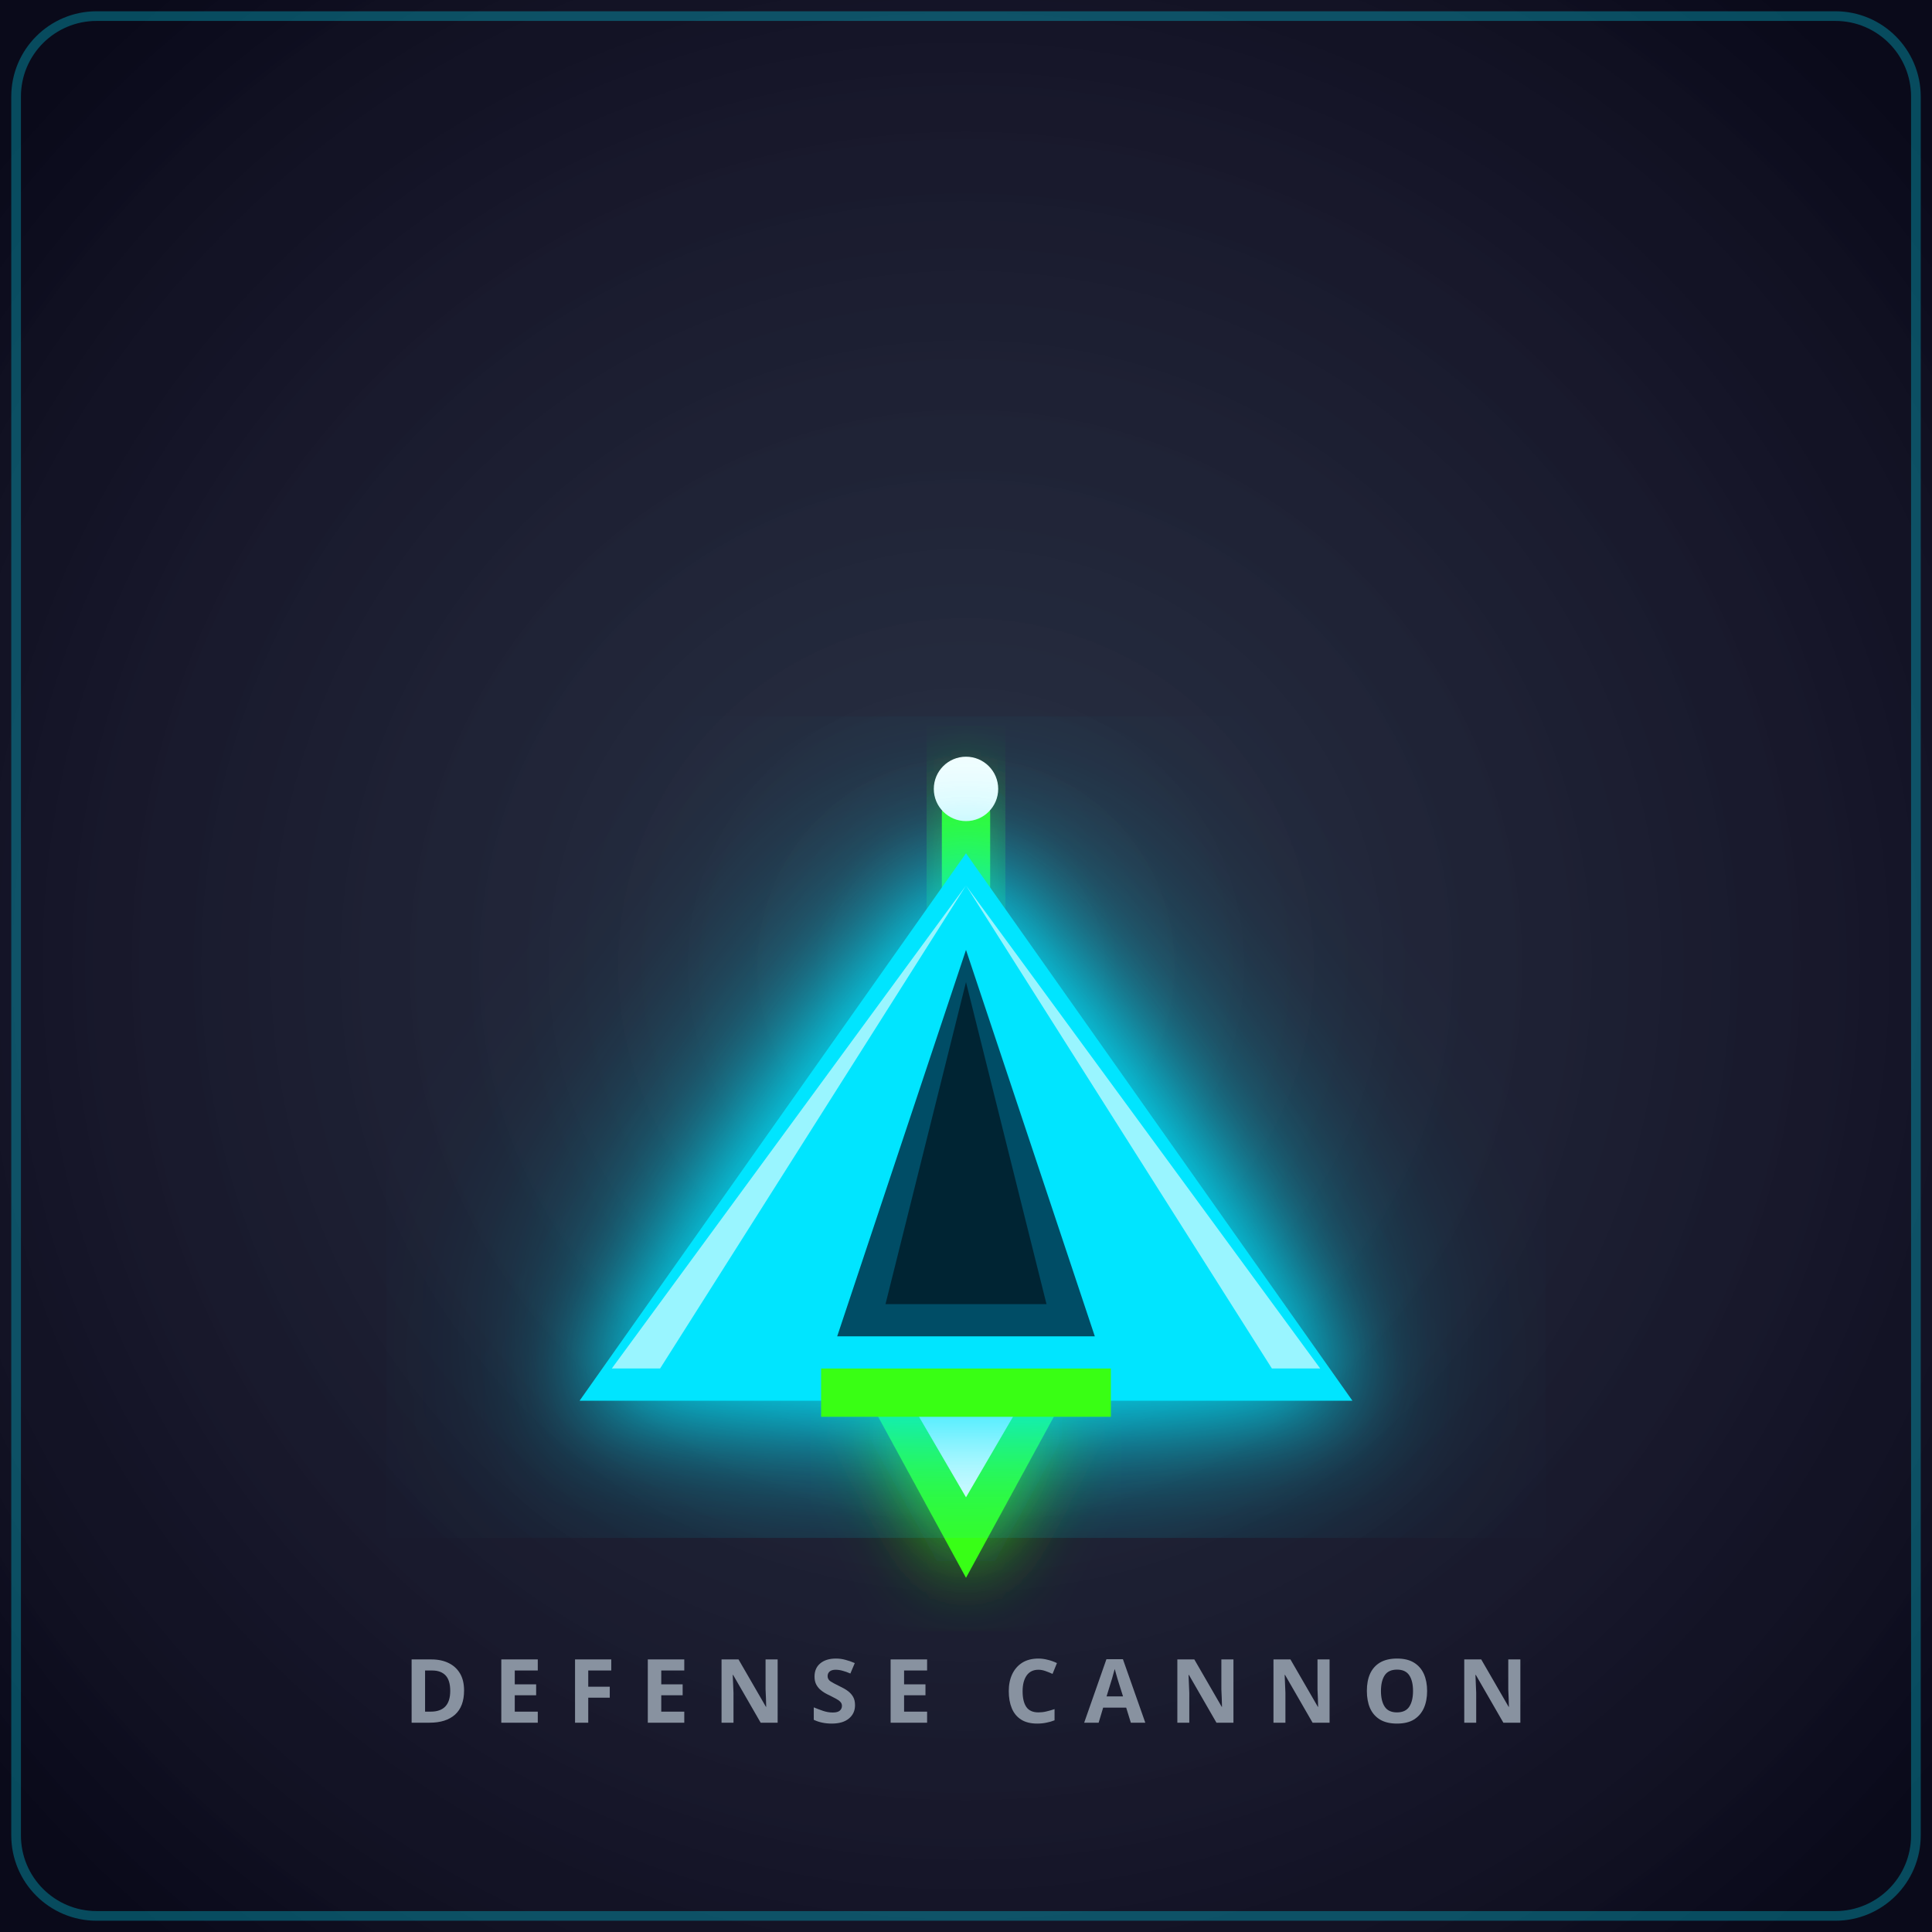
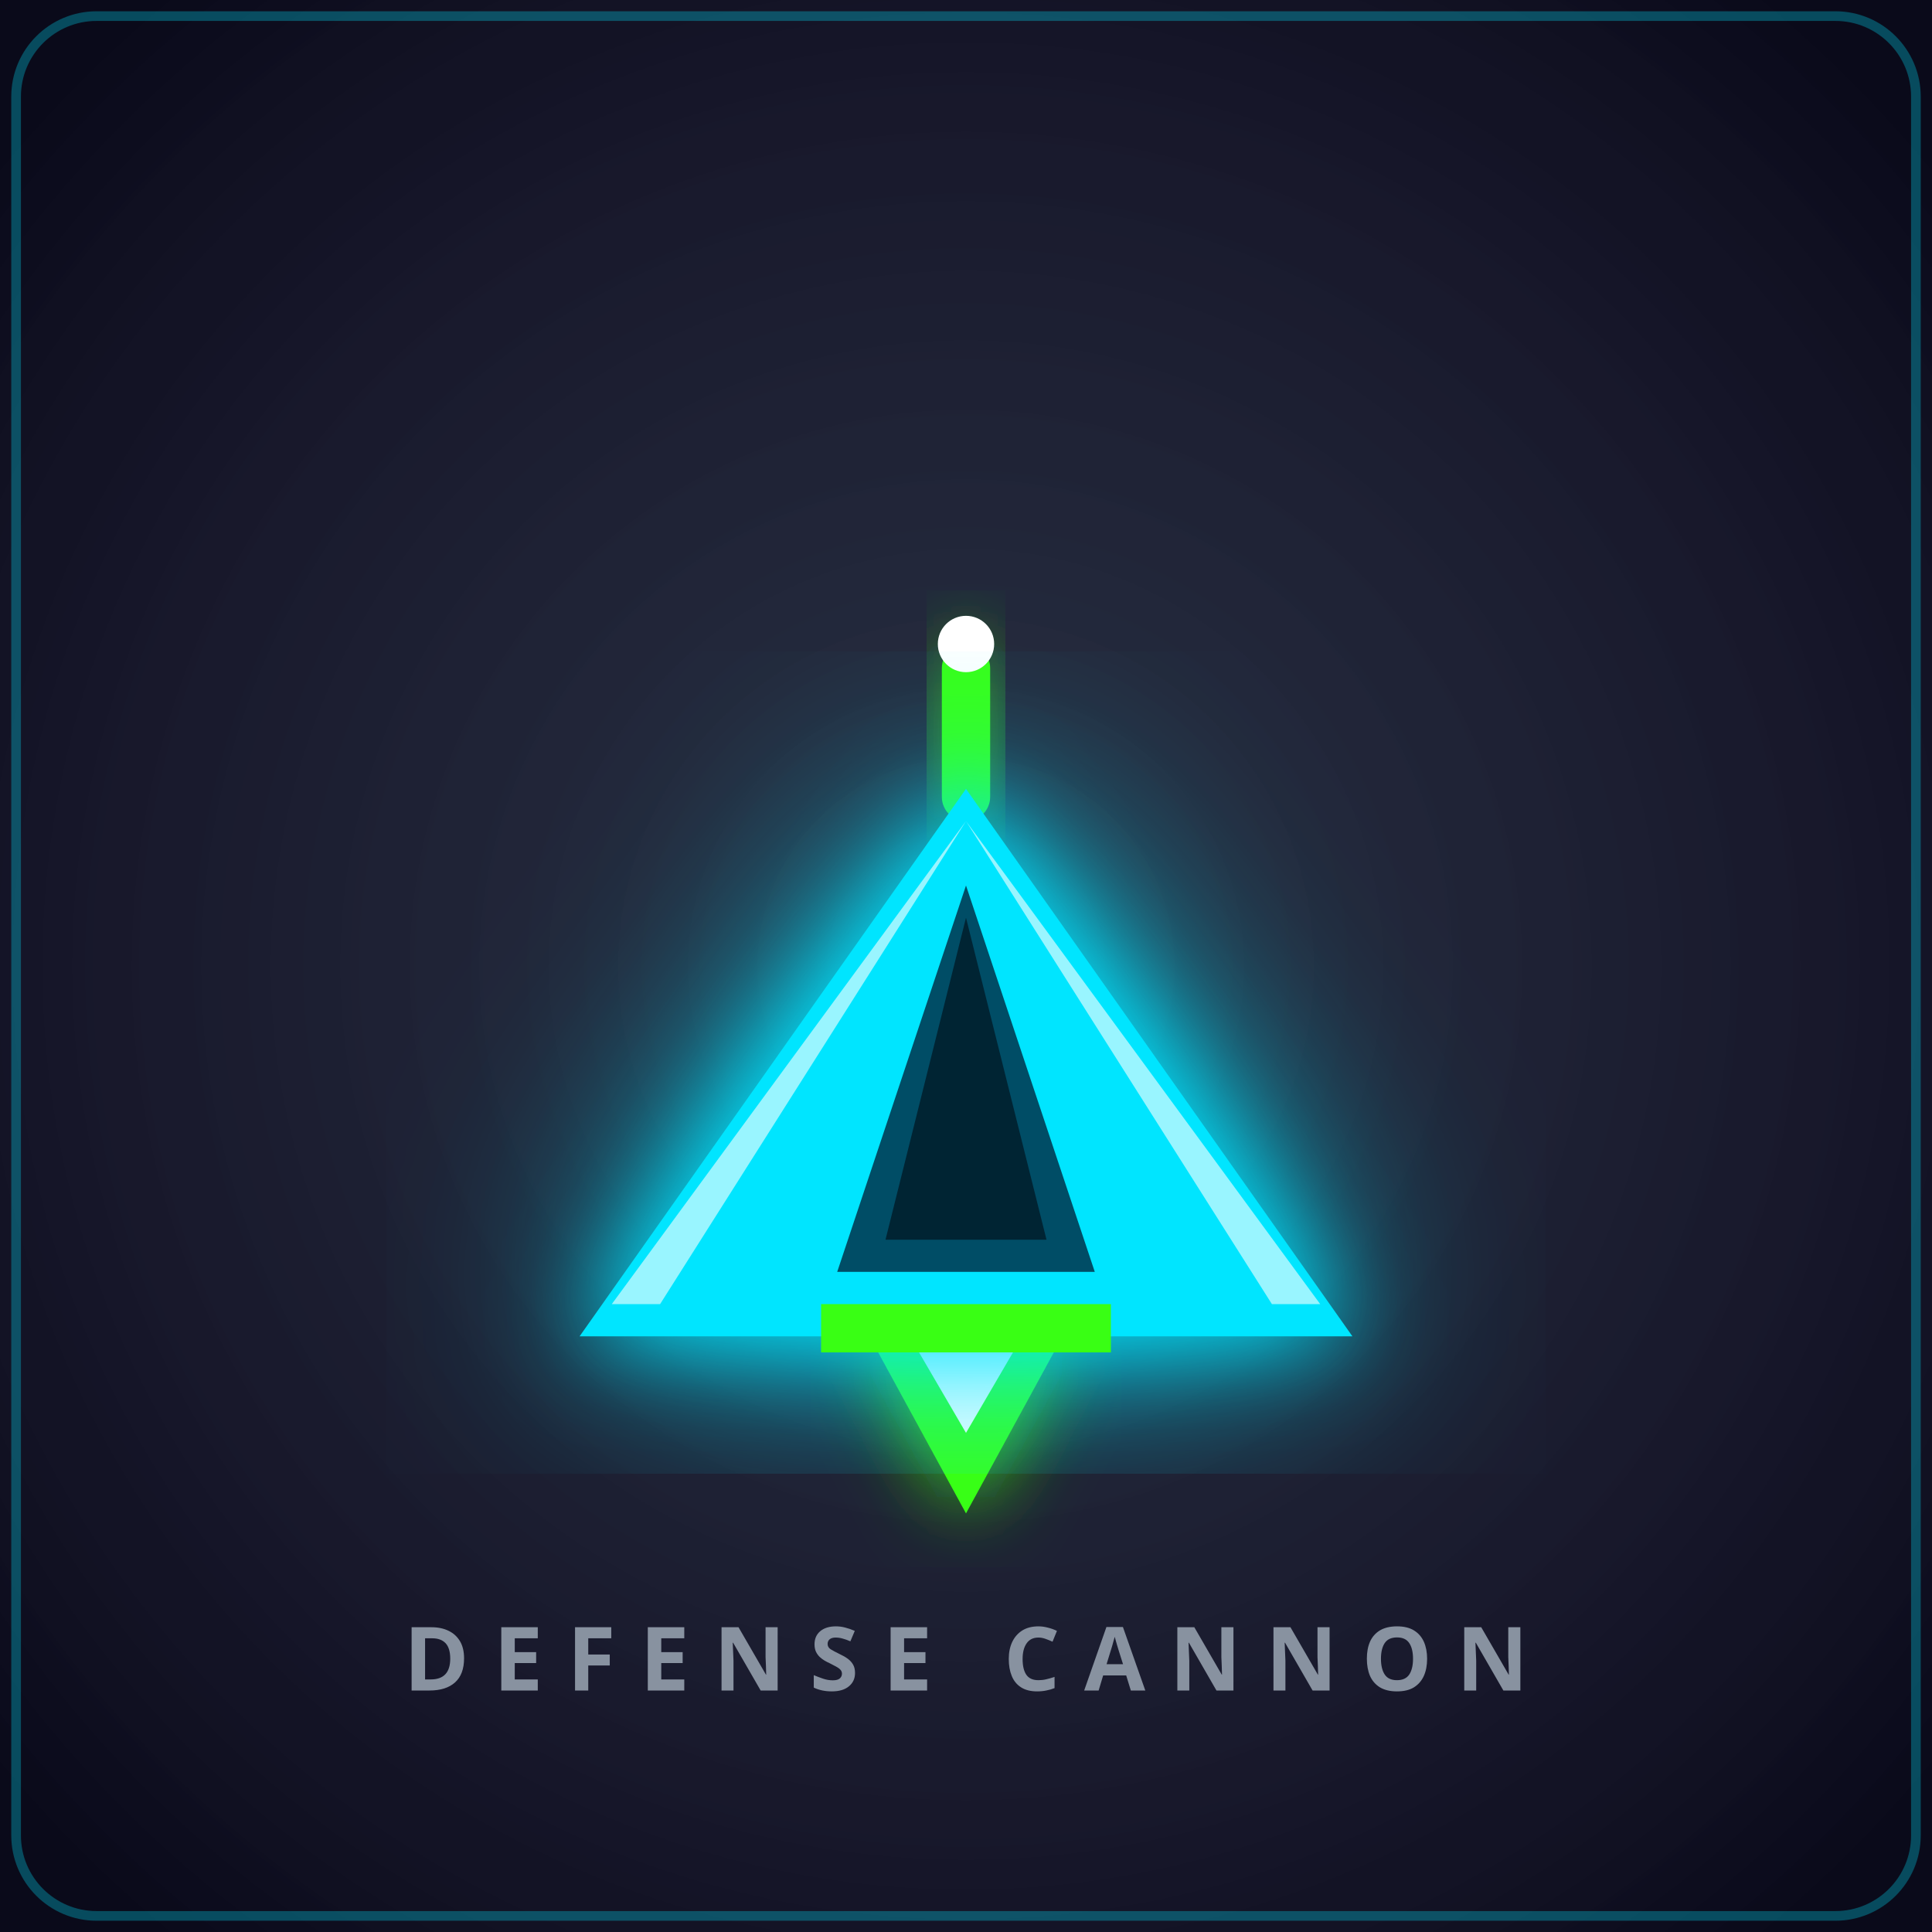
<svg xmlns="http://www.w3.org/2000/svg" viewBox="0 0 240 240" width="240" height="240" style="background:#0a0a1a; border-radius:12px; overflow:hidden;">
  <defs>
    <radialGradient id="shipBg" cx="50%" cy="50%" r="65%">
      <stop offset="0%" stop-color="#141e33" stop-opacity="0.9" />
      <stop offset="70%" stop-color="#0c0c20" stop-opacity="0.95" />
      <stop offset="100%" stop-color="#0a0a1a" stop-opacity="1" />
    </radialGradient>
    <filter id="shipGlow" x="-25%" y="-25%" width="150%" height="150%">
      <feGaussianBlur stdDeviation="6" result="blur1" />
      <feGaussianBlur stdDeviation="14" result="blur2" />
      <feMerge>
        <feMergeNode in="blur2" />
        <feMergeNode in="blur1" />
        <feMergeNode in="SourceGraphic" />
      </feMerge>
    </filter>
    <filter id="greenGlow" x="-30%" y="-30%" width="160%" height="160%">
      <feGaussianBlur stdDeviation="5" result="blur" />
      <feMerge>
        <feMergeNode in="blur" />
        <feMergeNode in="SourceGraphic" />
      </feMerge>
    </filter>
    <style>
      @keyframes floatShip {
-         0%, 100% { transform: translateY(0); }
+         0%, 100% { transform: translateY(0px); }
        50% { transform: translateY(-7px); }
      }
      @keyframes shootBolt {
-         0% { transform: translateY(0); opacity: 1; }
-         70% { opacity: 1; }
-         100% { transform: translateY(-160px); opacity: 0; }
+         0% { transform: translateY(0px); opacity: 1; }
+         60% { opacity: 1; }
+         100% { transform: translateY(-70px); opacity: 0; }
      }
      @keyframes flamePulse {
        0%, 100% { transform: scaleY(1); opacity: 0.85; }
-         50% { transform: scaleY(1.4); opacity: 1; }
+         50% { transform: scaleY(1.35); opacity: 1; }
      }

-       .ship-body {
+       .ship-anim {
        animation: floatShip 2.8s ease-in-out infinite;
-         transform-origin: 120px 140px;
      }
-       .laser-blast {
+       .laser-bolt {
        animation: shootBolt 1.2s cubic-bezier(0.2, 0.7, 0.4, 1) infinite;
      }
      .thruster-flame {
        animation: flamePulse 0.2s ease-in-out infinite;
-         transform-origin: 120px 174px;
+         transform-origin: 0px 44px;
      }
    </style>
  </defs>
  <rect width="240" height="240" fill="url(#shipBg)" />
  <rect x="2" y="2" width="236" height="236" rx="10" fill="none" stroke="#00e5ff" stroke-width="1.2" stroke-opacity="0.3" />
-   <g class="laser-blast" transform="translate(120, 110)">
-     <rect x="-3" y="-12" width="6" height="26" rx="3" fill="#39ff14" filter="url(#greenGlow)" />
-     <circle cx="0" cy="-12" r="4" fill="#ffffff" />
+   <g transform="translate(120, 0)">
+     <g class="laser-bolt">
+       <rect x="-3" y="80" width="6" height="22" rx="3" fill="#39ff14" filter="url(#greenGlow)" />
+       <circle cx="0" cy="80" r="3.5" fill="#ffffff" />
+     </g>
  </g>
-   <g class="ship-body" transform="translate(120, 130)">
-     <polygon points="-12,44 12,44 0,66" fill="#39ff14" filter="url(#greenGlow)" class="thruster-flame" />
-     <polygon points="-7,44 7,44 0,56" fill="#ffffff" class="thruster-flame" />
-     <polygon points="0,-24 -48,44 48,44" fill="#00e5ff" filter="url(#shipGlow)" />
-     <polygon points="0,-12 -16,36 16,36" fill="#004d66" />
-     <polygon points="0,-8 -10,32 10,32" fill="#002433" />
-     <polygon points="0,-20 -44,40 -38,40" fill="#ffffff" opacity="0.6" />
-     <polygon points="0,-20 44,40 38,40" fill="#ffffff" opacity="0.6" />
-     <rect x="-18" y="40" width="36" height="6" fill="#39ff14" />
+   <g transform="translate(120, 122)">
+     <g class="ship-anim">
+       <polygon points="-12,44 12,44 0,66" fill="#39ff14" filter="url(#greenGlow)" class="thruster-flame" />
+       <polygon points="-7,44 7,44 0,56" fill="#ffffff" class="thruster-flame" />
+       <polygon points="0,-24 -48,44 48,44" fill="#00e5ff" filter="url(#shipGlow)" />
+       <polygon points="0,-12 -16,36 16,36" fill="#004d66" />
+       <polygon points="0,-8 -10,32 10,32" fill="#002433" />
+       <polygon points="0,-20 -44,40 -38,40" fill="#ffffff" opacity="0.6" />
+       <polygon points="0,-20 44,40 38,40" fill="#ffffff" opacity="0.6" />
+       <rect x="-18" y="40" width="36" height="6" fill="#39ff14" />
+     </g>
  </g>
-   <text x="120" y="214" text-anchor="middle" font-family="'Segoe UI', Consolas, monospace" font-size="11" font-weight="700" fill="#8892a0" letter-spacing="3">DEFENSE CANNON</text>
+   <text x="120" y="210" text-anchor="middle" font-family="'Segoe UI', Consolas, monospace" font-size="11" font-weight="700" fill="#8892a0" letter-spacing="3">DEFENSE CANNON</text>
</svg>
